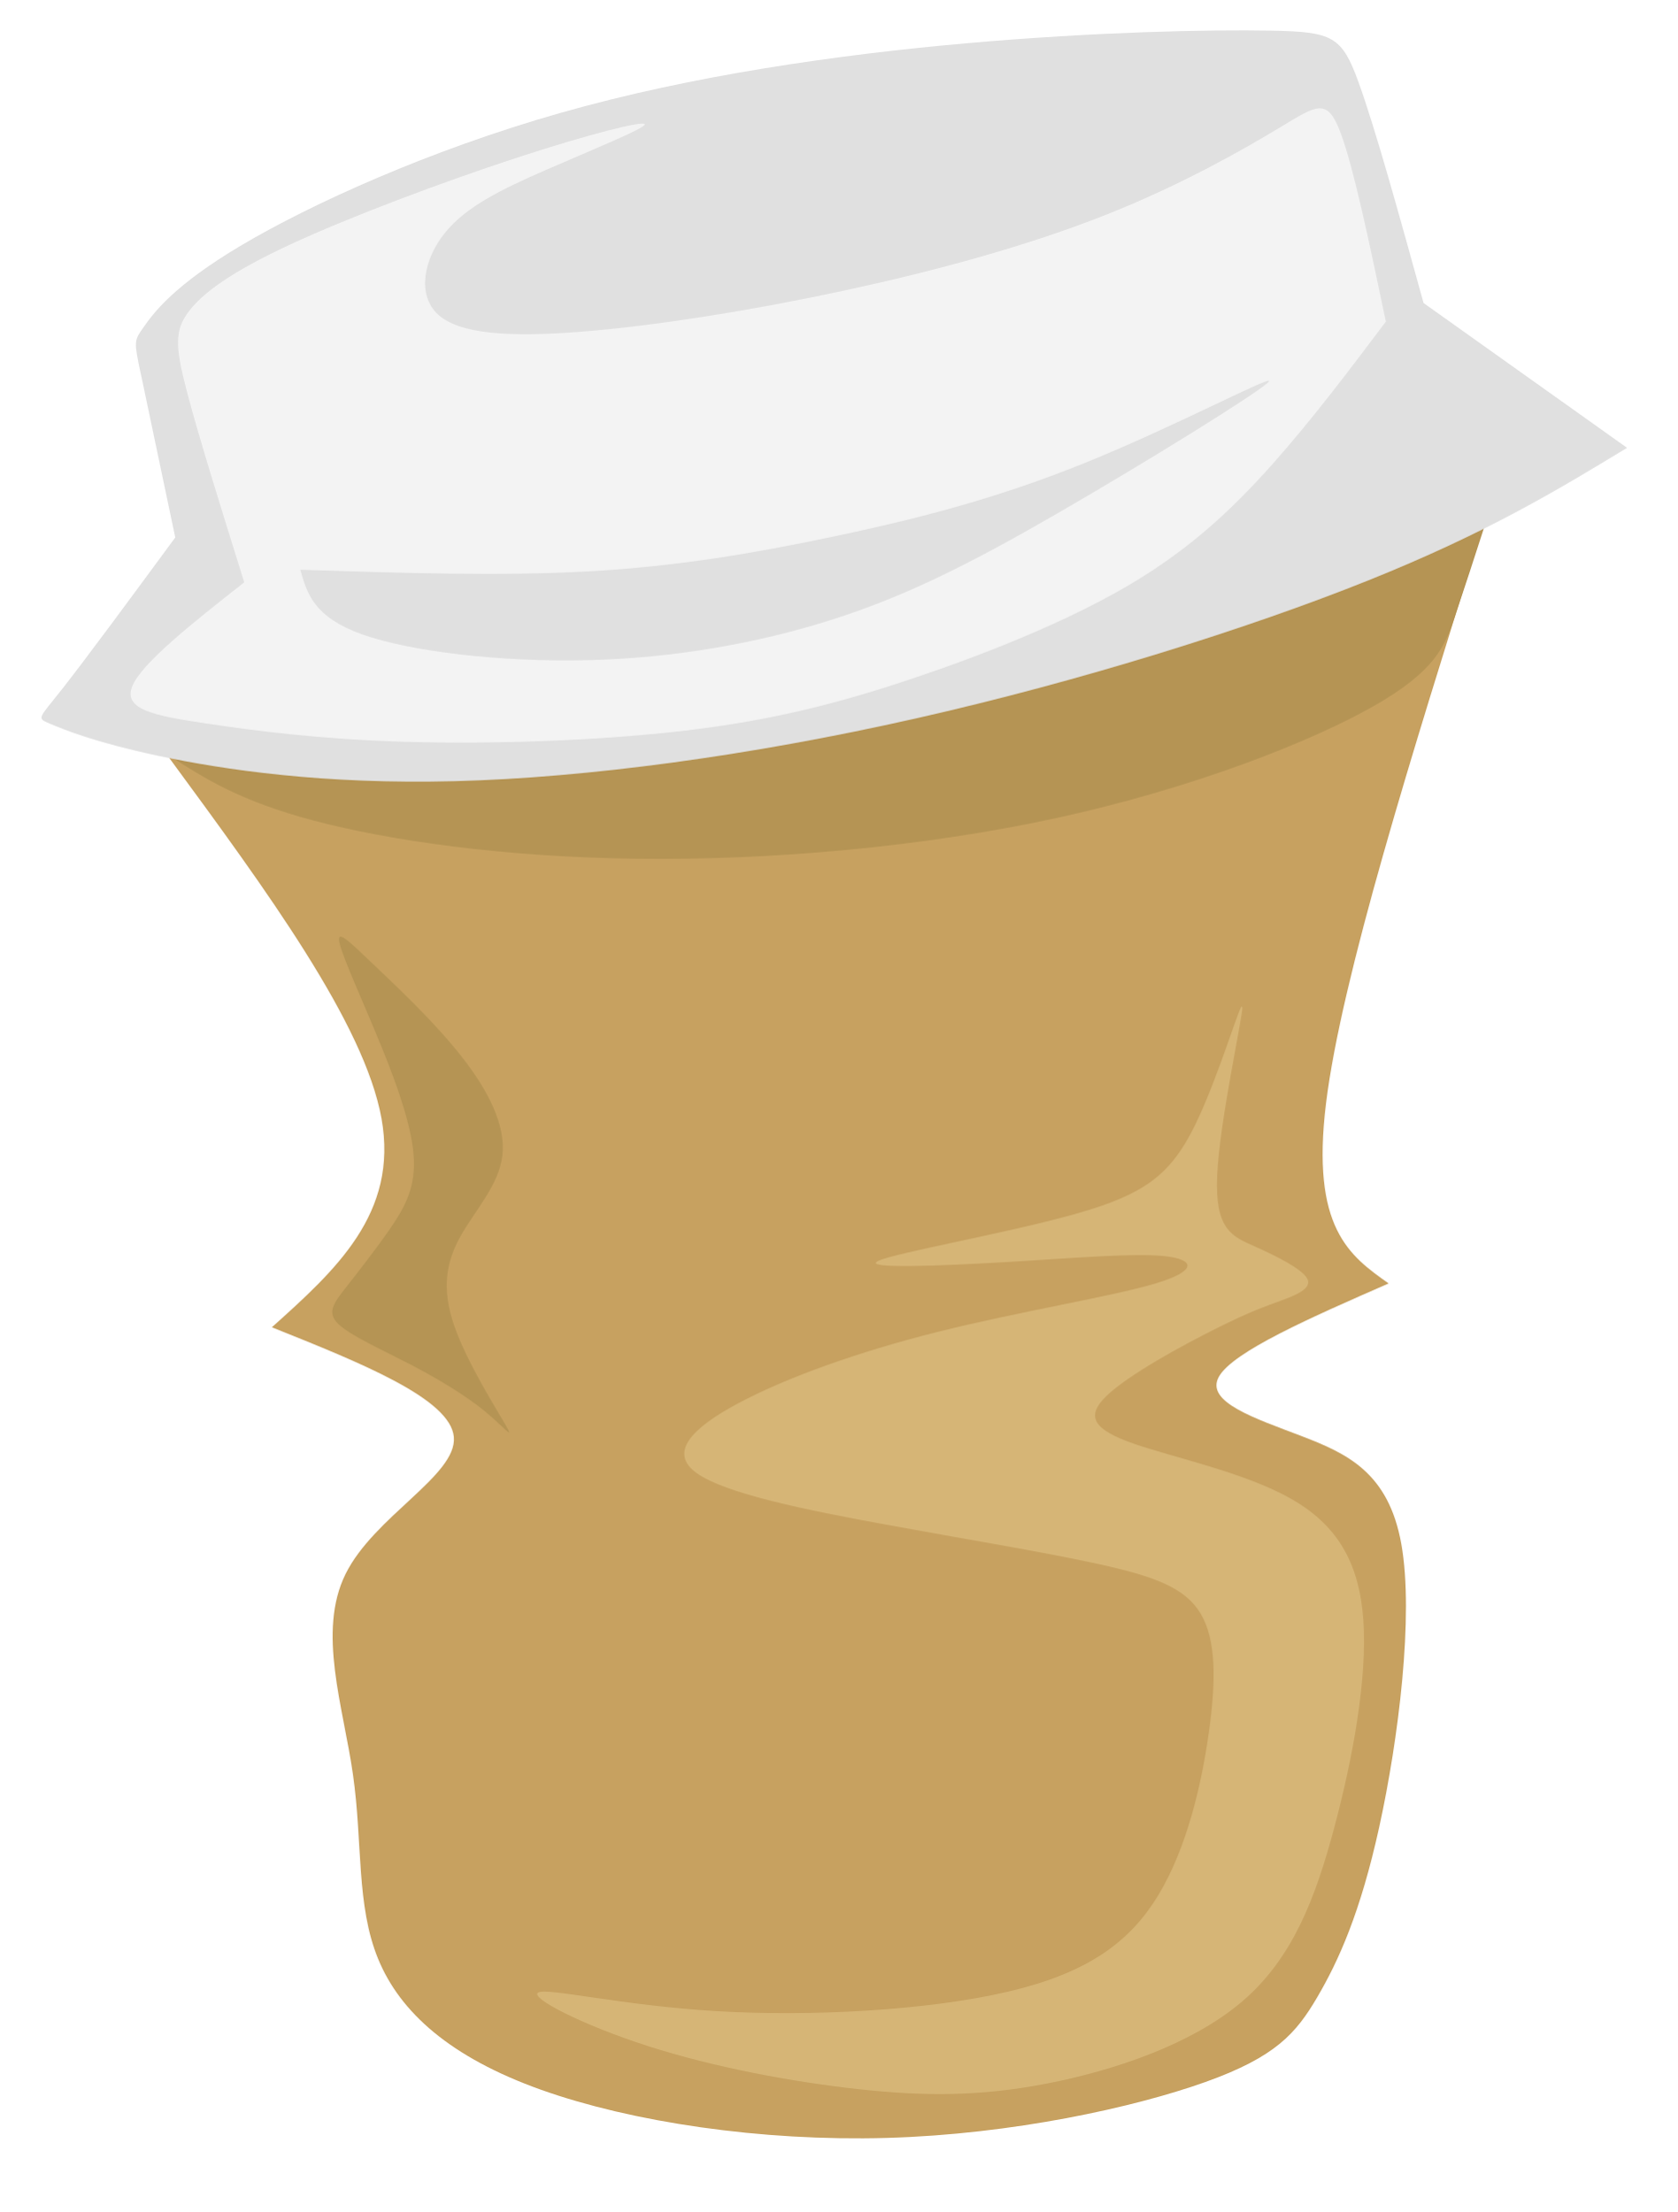
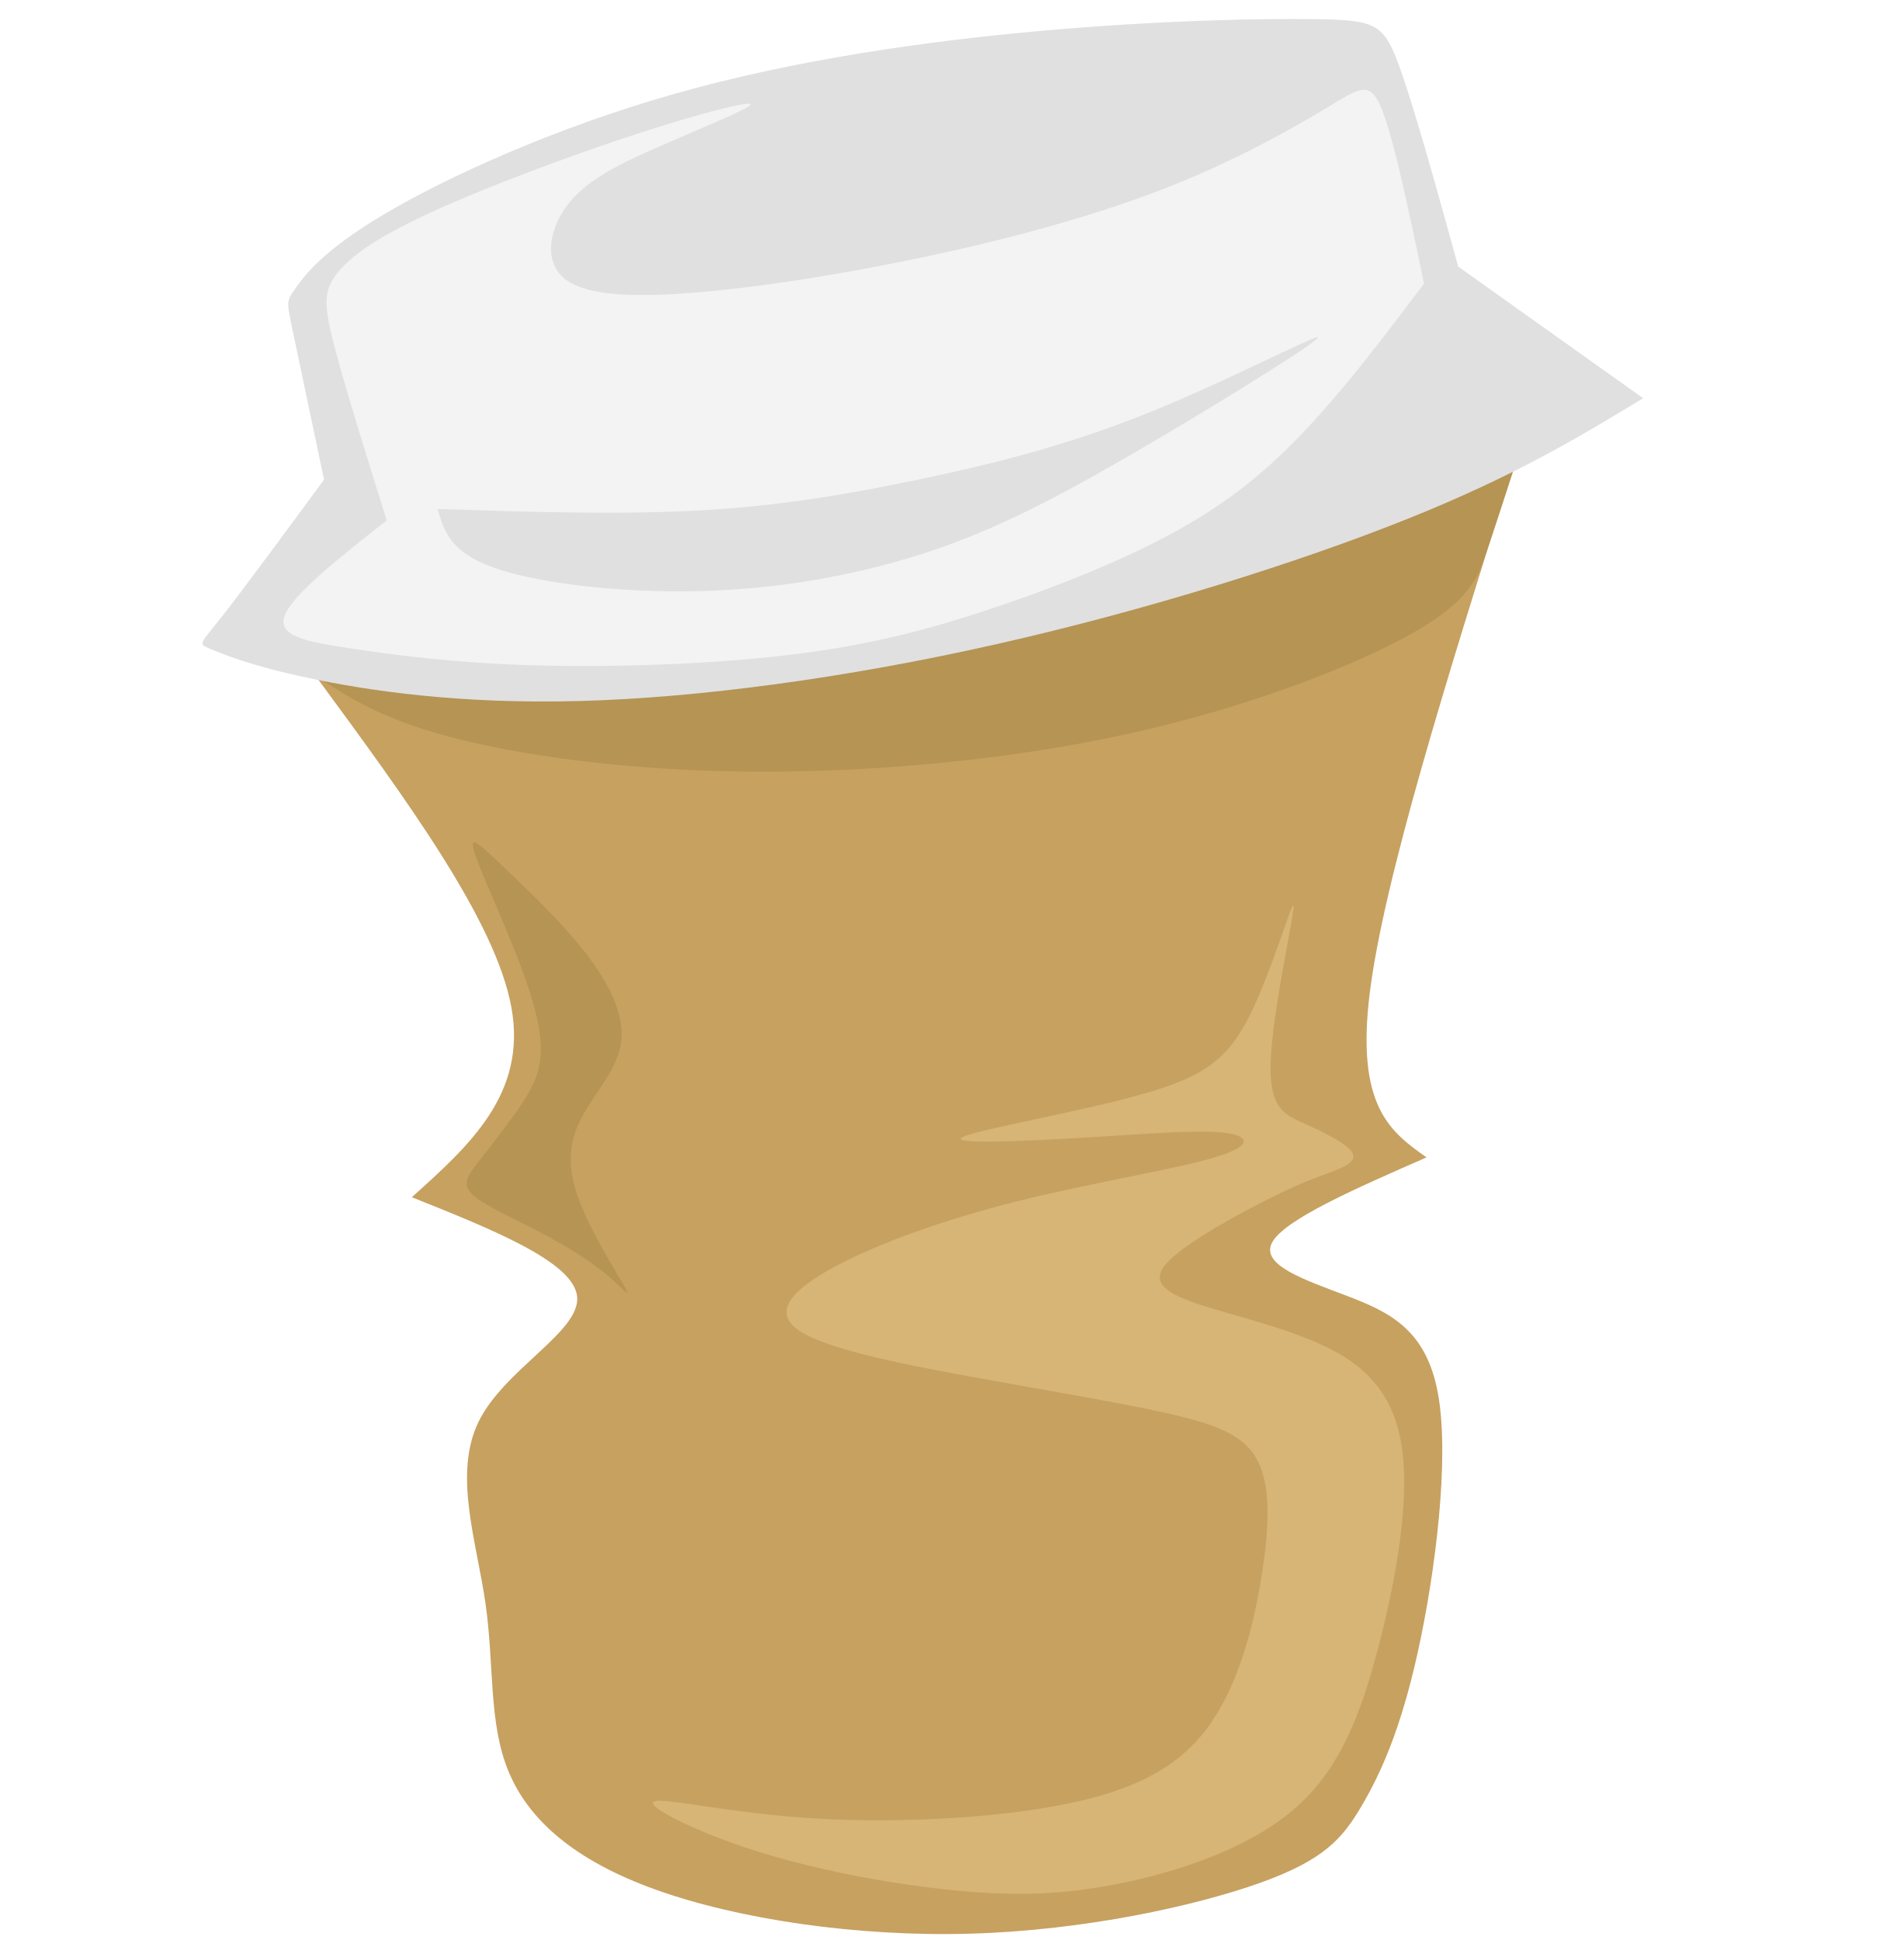
- <svg xmlns="http://www.w3.org/2000/svg" width="220" height="290" viewBox="0 0 58.208 76.729" version="1.1" id="svg5" xml:space="preserve">
+ <svg xmlns="http://www.w3.org/2000/svg" width="461" height="470" viewBox="0 0 121.973 124.354" version="1.1" id="svg5" xml:space="preserve">
  <defs id="defs2" />
  <g id="layer1">
-     <g id="g22602" transform="matrix(1.808899,0,0,1.808899,-138.355,-118.2884)">
+     <g id="g22602" transform="matrix(3.035553,0,0,3.035553,-221.6139,-199.0538)">
      <path style="fill:#c7a160;fill-opacity:1;stroke:#c72682;stroke-width:0.264;stroke-opacity:0" d="m 79.724,79.922 c 1.875,2.553 3.75,5.106 4.079,6.928 0.329,1.822 -0.887,2.913 -2.103,4.005 1.715,0.686 3.43,1.372 3.491,2.107 0.061,0.735 -1.532,1.52 -2.078,2.627 -0.546,1.107 -0.044,2.536 0.143,3.848 0.187,1.311 0.06,2.505 0.482,3.534 0.421,1.028 1.39,1.891 3.122,2.51 1.732,0.619 4.226,0.995 6.639,0.925 2.413,-0.07 4.745,-0.586 6.104,-1.071 1.359,-0.485 1.746,-0.94 2.151,-1.63 0.405,-0.691 0.827,-1.617 1.19,-3.273 0.363,-1.656 0.667,-4.043 0.422,-5.417 -0.245,-1.375 -1.04,-1.738 -1.92,-2.075 -0.881,-0.337 -1.847,-0.649 -1.582,-1.133 0.265,-0.483 1.762,-1.138 3.258,-1.793 -0.748,-0.53 -1.496,-1.06 -1.2,-3.461 0.296,-2.401 1.637,-6.673 2.978,-10.945 -1.341,-0.437 -2.681,-0.873 -4.661,-0.92 -1.98,-0.047 -4.599,0.296 -6.751,0.639 -2.152,0.343 -3.835,0.686 -6.002,1.294 -2.167,0.608 -4.818,1.481 -7.468,2.354 0,0 -0.292,0.947 -0.292,0.947 z" id="path11372" />
      <path style="fill:#b59454;fill-opacity:1;stroke:#c72682;stroke-width:0.264;stroke-opacity:0" d="m 80.046,78.876 c -0.178,0.295 -0.247,0.653 -0.316,1.011 0.675,0.435 1.351,0.871 2.78,1.249 1.429,0.378 3.612,0.697 6.175,0.73 2.563,0.033 5.507,-0.221 8.098,-0.788 2.592,-0.568 4.832,-1.45 6.039,-2.133 1.207,-0.683 1.381,-1.168 1.566,-1.711 0.184,-0.543 0.379,-1.144 0.573,-1.744 -0.316,-0.182 -0.631,-0.364 -1.848,-0.648 -1.216,-0.284 -3.333,-0.67 -5.466,-0.598 -2.133,0.072 -4.283,0.601 -6.383,1.124 -2.1,0.524 -4.151,1.042 -5.887,1.499 -1.736,0.458 -3.158,0.854 -4.013,1.169 -0.854,0.314 -1.141,0.546 -1.319,0.841 z" id="path19899" />
      <path style="fill:#e0e0e0;fill-opacity:1;stroke:#c72682;stroke-width:0.264;stroke-opacity:0" d="m 79.186,72.561 c 0.132,0.629 0.397,1.885 0.661,3.142 -0.86,1.169 -1.72,2.337 -2.172,2.911 -0.452,0.573 -0.496,0.551 -0.231,0.662 0.265,0.11 0.838,0.353 2.084,0.617 1.246,0.265 3.164,0.551 5.689,0.485 2.525,-0.066 5.655,-0.485 8.83,-1.202 3.175,-0.717 6.394,-1.731 8.676,-2.646 2.282,-0.915 3.627,-1.731 4.972,-2.547 0,0 -3.903,-2.778 -3.903,-2.778 -0.463,-1.676 -0.926,-3.351 -1.246,-4.233 -0.32,-0.882 -0.496,-0.97 -1.676,-0.992 -1.18,-0.022 -3.362,0.022 -5.843,0.242 -2.481,0.22 -5.259,0.617 -7.783,1.334 -2.525,0.717 -4.796,1.753 -6.119,2.536 -1.323,0.783 -1.698,1.312 -1.885,1.576 -0.187,0.265 -0.187,0.265 -0.055,0.893 z" id="path11376" />
      <path style="fill:#f3f3f3;fill-opacity:1;stroke:#c72682;stroke-width:0.264;stroke-opacity:0" d="m 88.855,67.776 c 0.011,0.077 -1.025,0.496 -1.885,0.871 -0.86,0.375 -1.543,0.706 -1.951,1.213 -0.408,0.507 -0.54,1.191 -0.132,1.565 0.408,0.375 1.356,0.441 2.745,0.331 1.389,-0.11 3.219,-0.397 5.016,-0.783 1.797,-0.386 3.561,-0.871 5.038,-1.455 1.477,-0.584 2.668,-1.268 3.362,-1.687 0.695,-0.419 0.893,-0.573 1.147,0.093 0.254,0.666 0.564,2.152 0.874,3.638 -0.707,0.939 -1.414,1.878 -2.175,2.734 -0.761,0.855 -1.577,1.627 -2.757,2.322 -1.18,0.695 -2.723,1.312 -4.134,1.786 -1.411,0.474 -2.69,0.805 -4.366,1.003 -1.676,0.198 -3.748,0.265 -5.402,0.215 -1.654,-0.05 -2.888,-0.215 -3.823,-0.355 -0.934,-0.141 -1.568,-0.256 -1.392,-0.703 0.176,-0.447 1.163,-1.224 2.15,-2.001 -0.441,-1.411 -0.882,-2.822 -1.105,-3.678 -0.223,-0.857 -0.228,-1.158 0.036,-1.511 0.265,-0.353 0.799,-0.757 1.948,-1.29 1.149,-0.533 2.913,-1.194 4.324,-1.657 1.411,-0.463 2.469,-0.728 2.48,-0.65 z" id="path12469" />
      <path style="fill:#e0e0e0;fill-opacity:1;stroke:#c72682;stroke-width:0.264;stroke-opacity:0" d="m 82.245,76.322 c 1.918,0.062 3.836,0.125 5.527,0.031 1.692,-0.094 3.157,-0.343 4.677,-0.663 1.52,-0.32 3.095,-0.709 4.843,-1.416 1.748,-0.707 3.67,-1.731 3.53,-1.559 -0.14,0.172 -2.343,1.538 -4.054,2.526 -1.711,0.988 -2.932,1.597 -4.341,2.044 -1.409,0.447 -3.007,0.732 -4.671,0.772 -1.664,0.04 -3.394,-0.165 -4.323,-0.495 -0.929,-0.33 -1.059,-0.786 -1.188,-1.241 z" id="path13067" />
      <path style="fill:#d6b576;fill-opacity:1;stroke:#c72682;stroke-width:0.264;stroke-opacity:0" d="m 100.311,84.72 c 0,-0.218 -0.437,1.31 -0.904,2.261 -0.468,0.951 -0.967,1.325 -2.292,1.699 -1.325,0.374 -3.477,0.748 -3.788,0.904 -0.312,0.156 1.216,0.094 2.526,0.016 1.31,-0.078 2.401,-0.172 2.978,-0.109 0.577,0.063 0.639,0.281 -0.203,0.53 -0.842,0.249 -2.588,0.53 -4.147,0.92 -1.559,0.39 -2.931,0.889 -3.835,1.372 -0.904,0.483 -1.341,0.951 -0.795,1.341 0.546,0.39 2.074,0.702 3.602,0.982 1.528,0.281 3.056,0.53 4.116,0.764 1.06,0.234 1.653,0.452 1.949,0.951 0.296,0.499 0.296,1.279 0.156,2.276 -0.14,0.998 -0.421,2.214 -0.967,3.118 -0.546,0.904 -1.356,1.497 -2.884,1.855 -1.528,0.359 -3.773,0.483 -5.597,0.374 -1.824,-0.109 -3.227,-0.452 -3.414,-0.358 -0.187,0.094 0.842,0.624 2.105,1.029 1.263,0.405 2.76,0.686 4.038,0.826 1.278,0.14 2.339,0.14 3.617,-0.109 1.278,-0.249 2.775,-0.748 3.742,-1.575 0.967,-0.826 1.403,-1.98 1.762,-3.321 0.359,-1.341 0.639,-2.869 0.561,-3.991 -0.078,-1.122 -0.514,-1.84 -1.403,-2.339 -0.889,-0.499 -2.229,-0.78 -2.993,-1.045 -0.764,-0.265 -0.951,-0.514 -0.53,-0.92 0.421,-0.406 1.45,-0.967 2.105,-1.294 0.655,-0.327 0.935,-0.421 1.232,-0.53 0.296,-0.109 0.608,-0.234 0.515,-0.421 -0.093,-0.187 -0.592,-0.436 -1.013,-0.624 -0.421,-0.187 -0.764,-0.312 -0.717,-1.356 0.047,-1.045 0.483,-3.009 0.483,-3.227 z" id="path19903" />
      <path style="fill:#b59454;fill-opacity:1;stroke:#c72682;stroke-width:0.264;stroke-opacity:0" d="m 83.807,85.483 c 0.331,0.816 0.595,1.587 0.617,2.161 0.022,0.573 -0.199,0.948 -0.474,1.345 -0.276,0.397 -0.606,0.816 -0.838,1.113 -0.232,0.298 -0.364,0.474 -0.132,0.695 0.232,0.221 0.827,0.485 1.378,0.772 0.551,0.287 1.058,0.595 1.422,0.893 0.364,0.298 0.584,0.584 0.408,0.276 -0.176,-0.309 -0.75,-1.213 -0.992,-1.918 -0.243,-0.706 -0.154,-1.213 0.121,-1.709 0.276,-0.496 0.739,-0.981 0.805,-1.554 0.066,-0.573 -0.264,-1.235 -0.783,-1.896 -0.518,-0.661 -1.224,-1.323 -1.698,-1.775 -0.474,-0.452 -0.717,-0.695 -0.639,-0.386 0.077,0.309 0.474,1.169 0.805,1.984 z" id="path22384" />
    </g>
  </g>
</svg>
